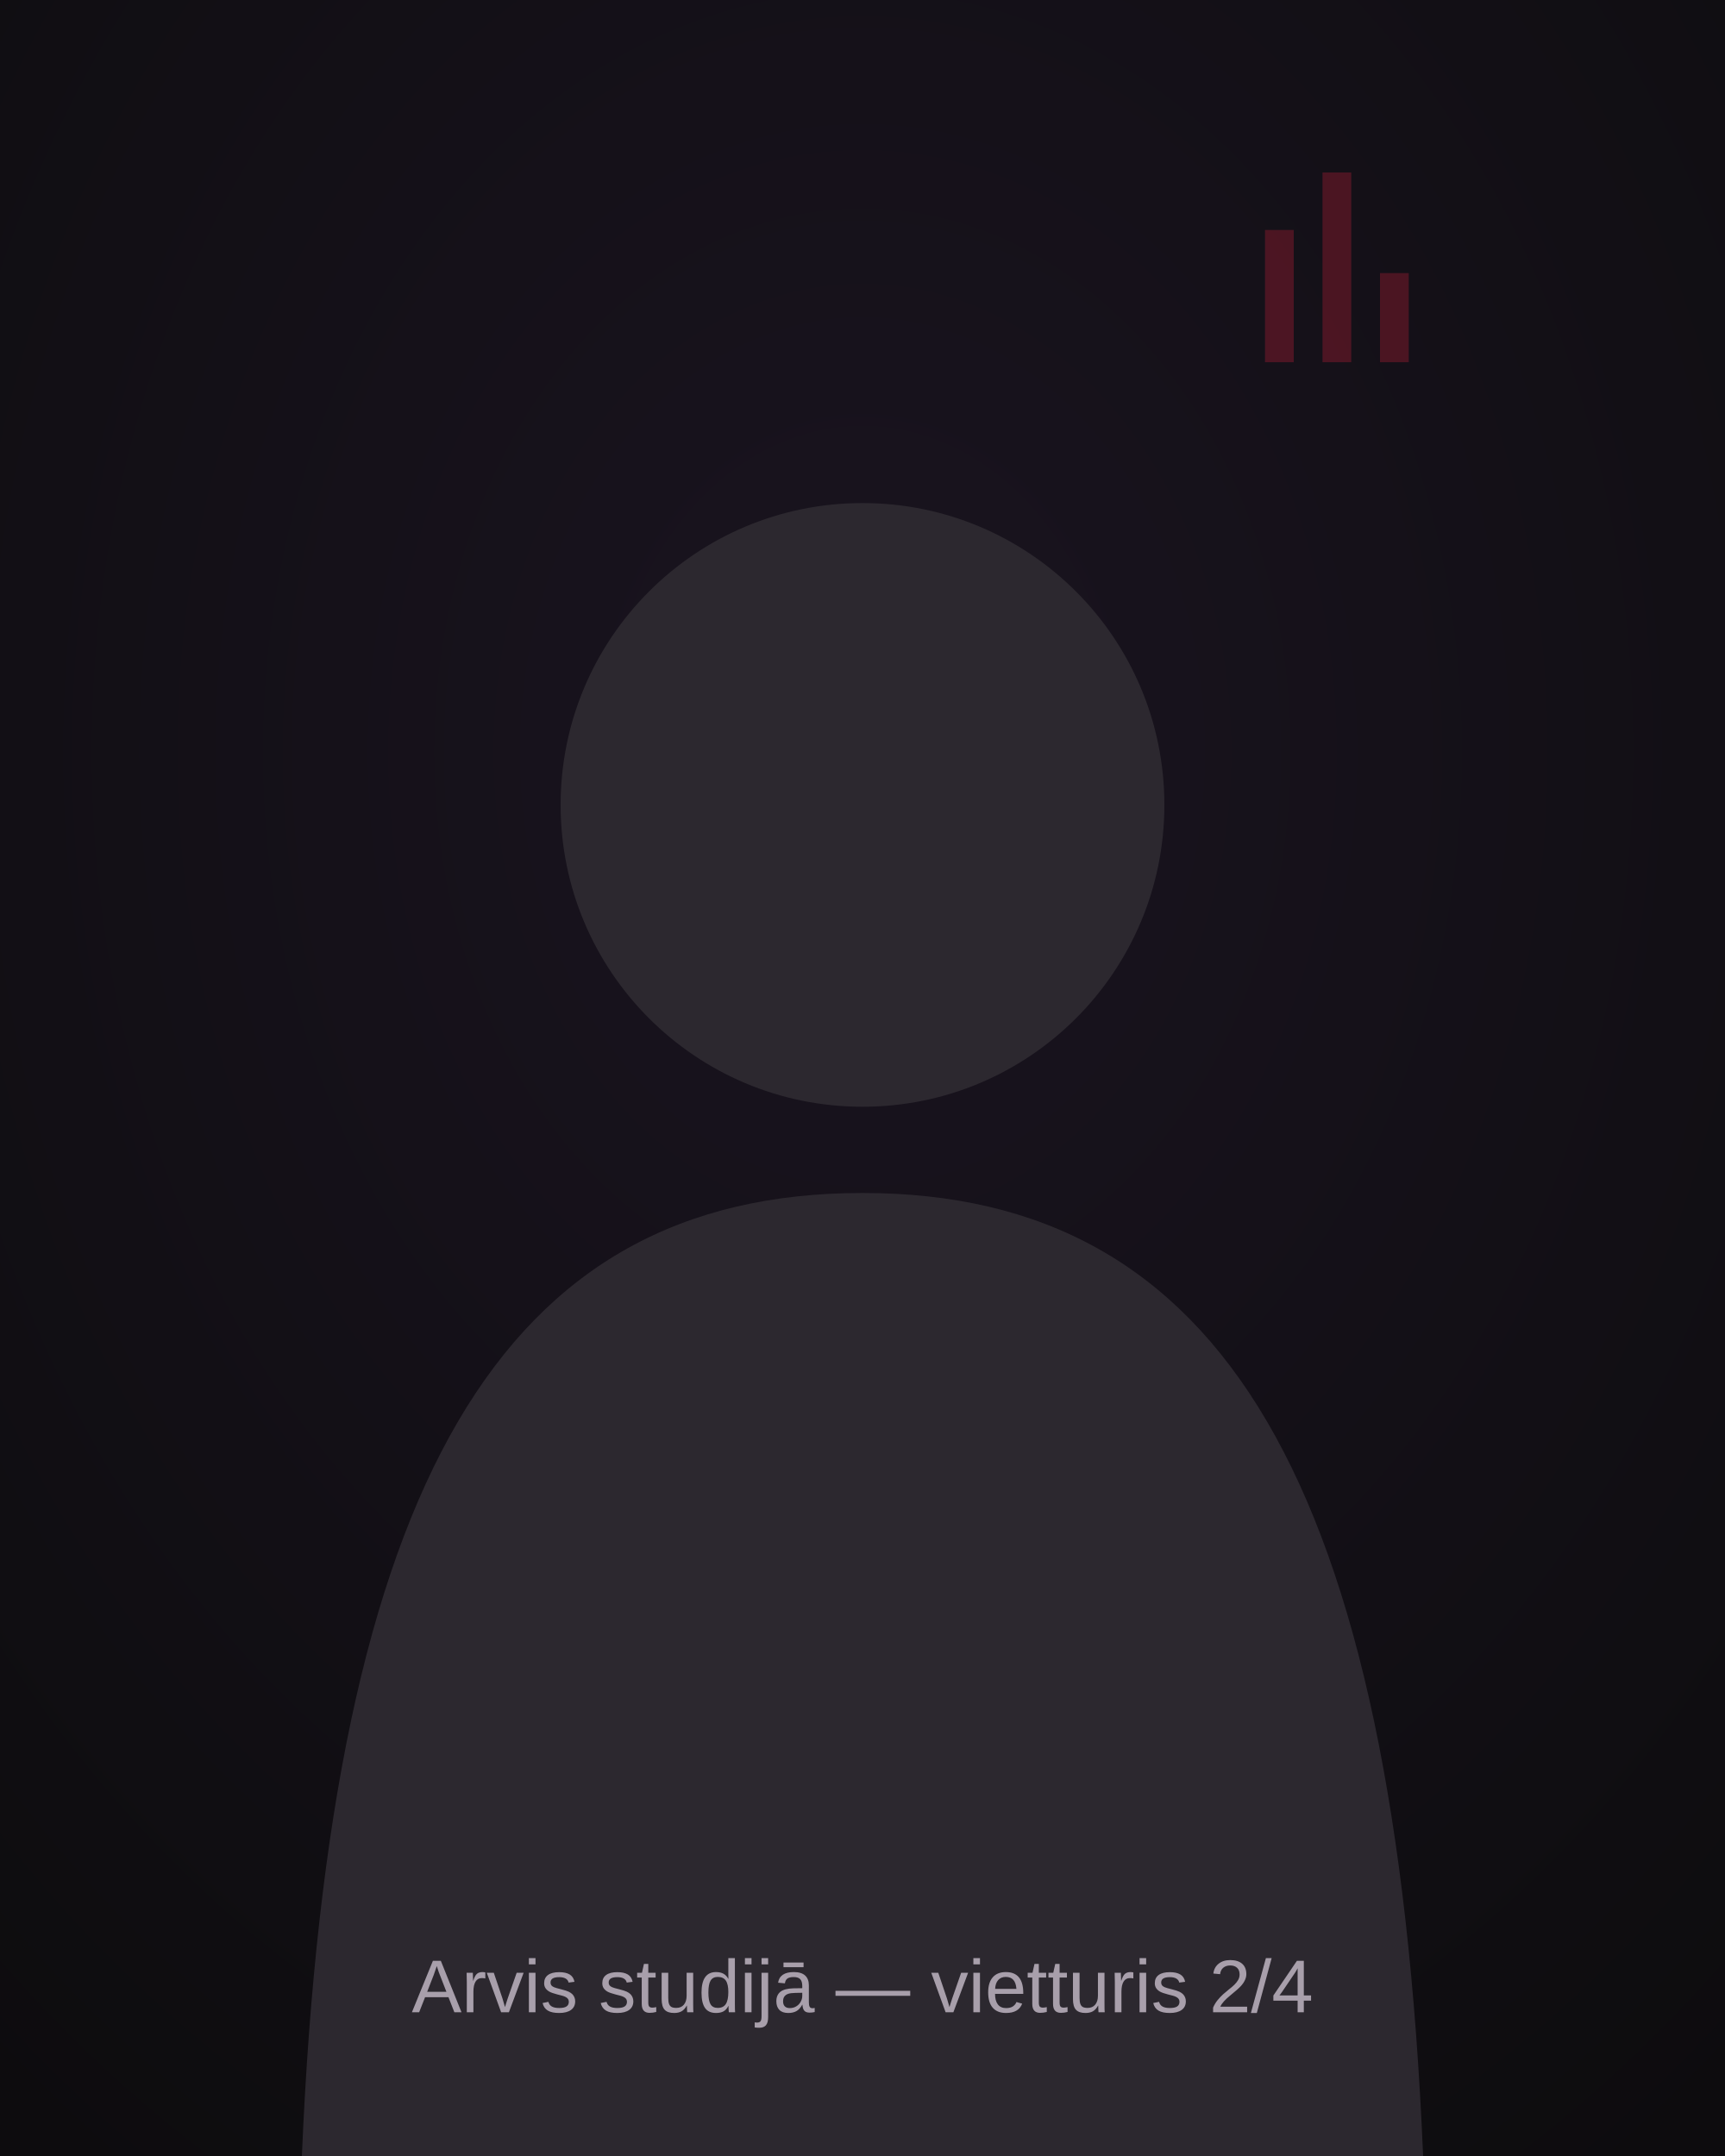
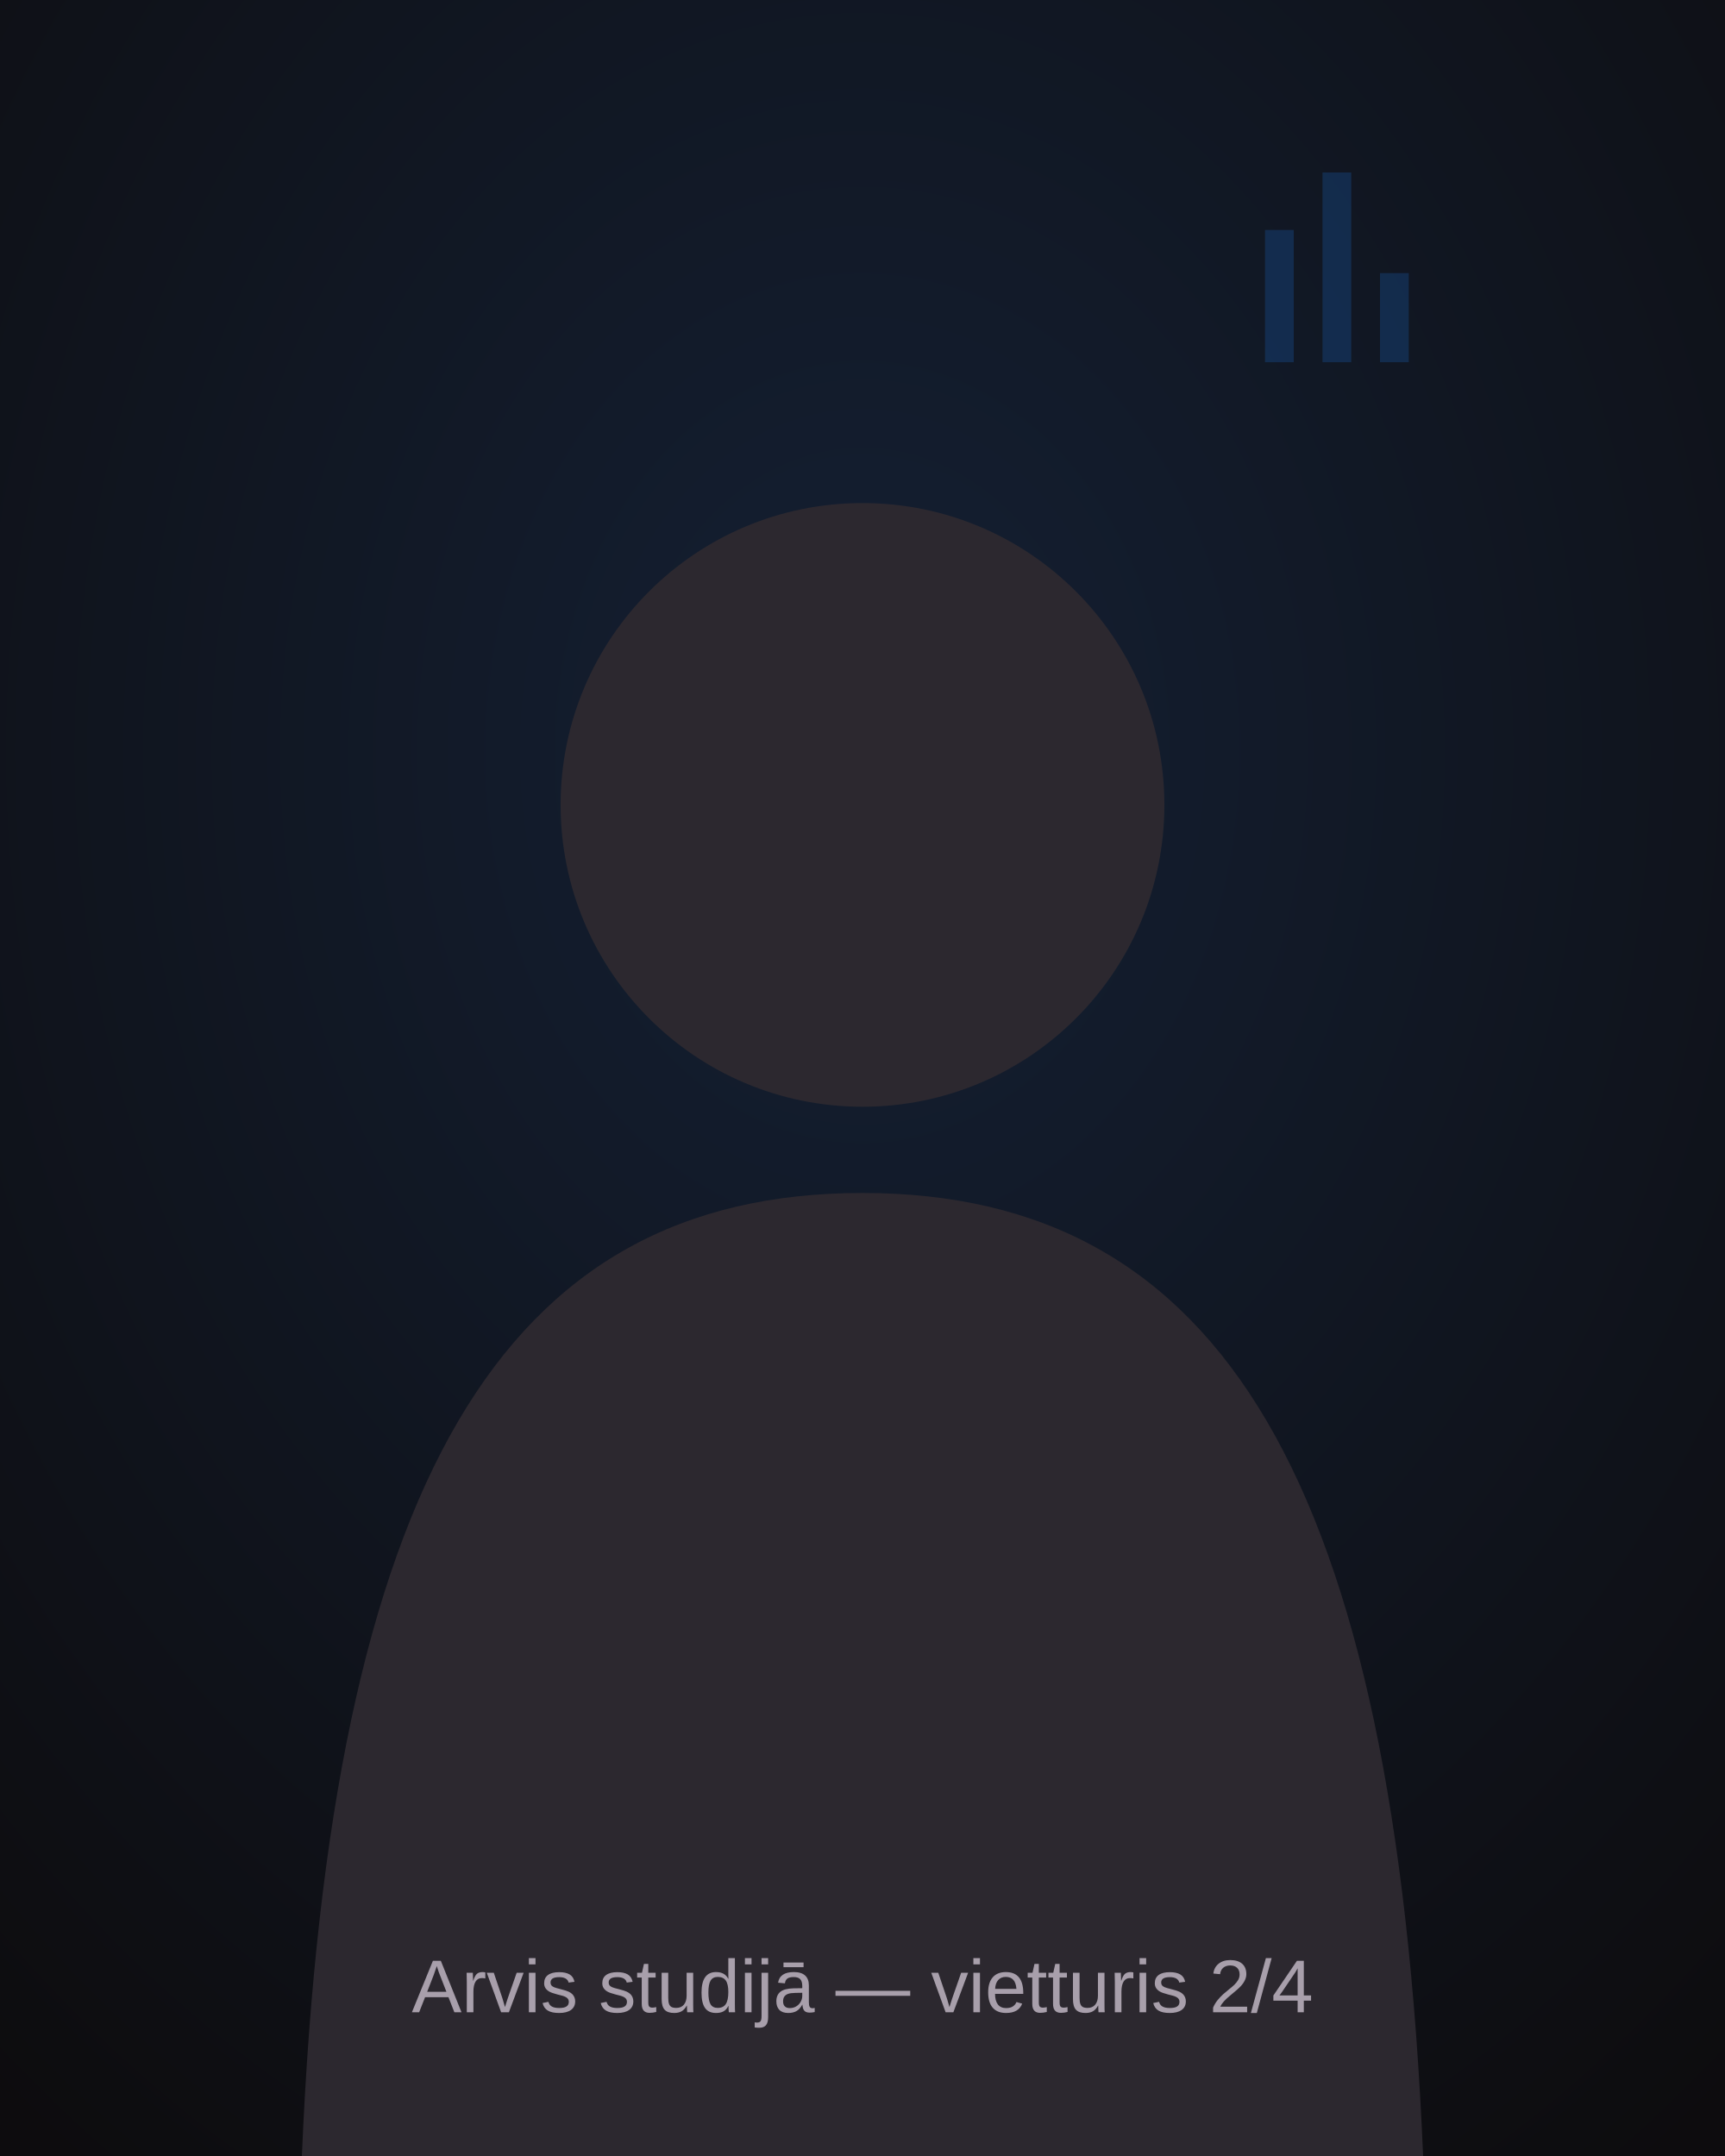
<svg xmlns="http://www.w3.org/2000/svg" viewBox="0 0 600 750">
  <defs>
    <radialGradient id="bg2" cx="50%" cy="35%" r="80%">
-       <stop offset="0%" stop-color="#1a1420" />
+       <stop offset="0%" stop-color="#142034" />
      <stop offset="100%" stop-color="#0d0c0e" />
    </radialGradient>
  </defs>
  <rect width="600" height="750" fill="url(#bg2)" />
  <circle cx="300" cy="280" r="105" fill="#2c282f" />
  <path d="M300 415 C175 415 115 515 105 750 L495 750 C485 515 425 415 300 415 Z" fill="#2c282f" />
-   <g fill="#9E1B32" opacity="0.4">
+   <g fill="#174a8b" opacity="0.4">
    <rect x="440" y="80" width="10" height="46" />
    <rect x="460" y="60" width="10" height="66" />
    <rect x="480" y="95" width="10" height="31" />
  </g>
  <text x="300" y="700" font-family="Arial, sans-serif" font-size="26" fill="#a89fab" text-anchor="middle">Arvis studijā — vietturis 2/4</text>
</svg>
